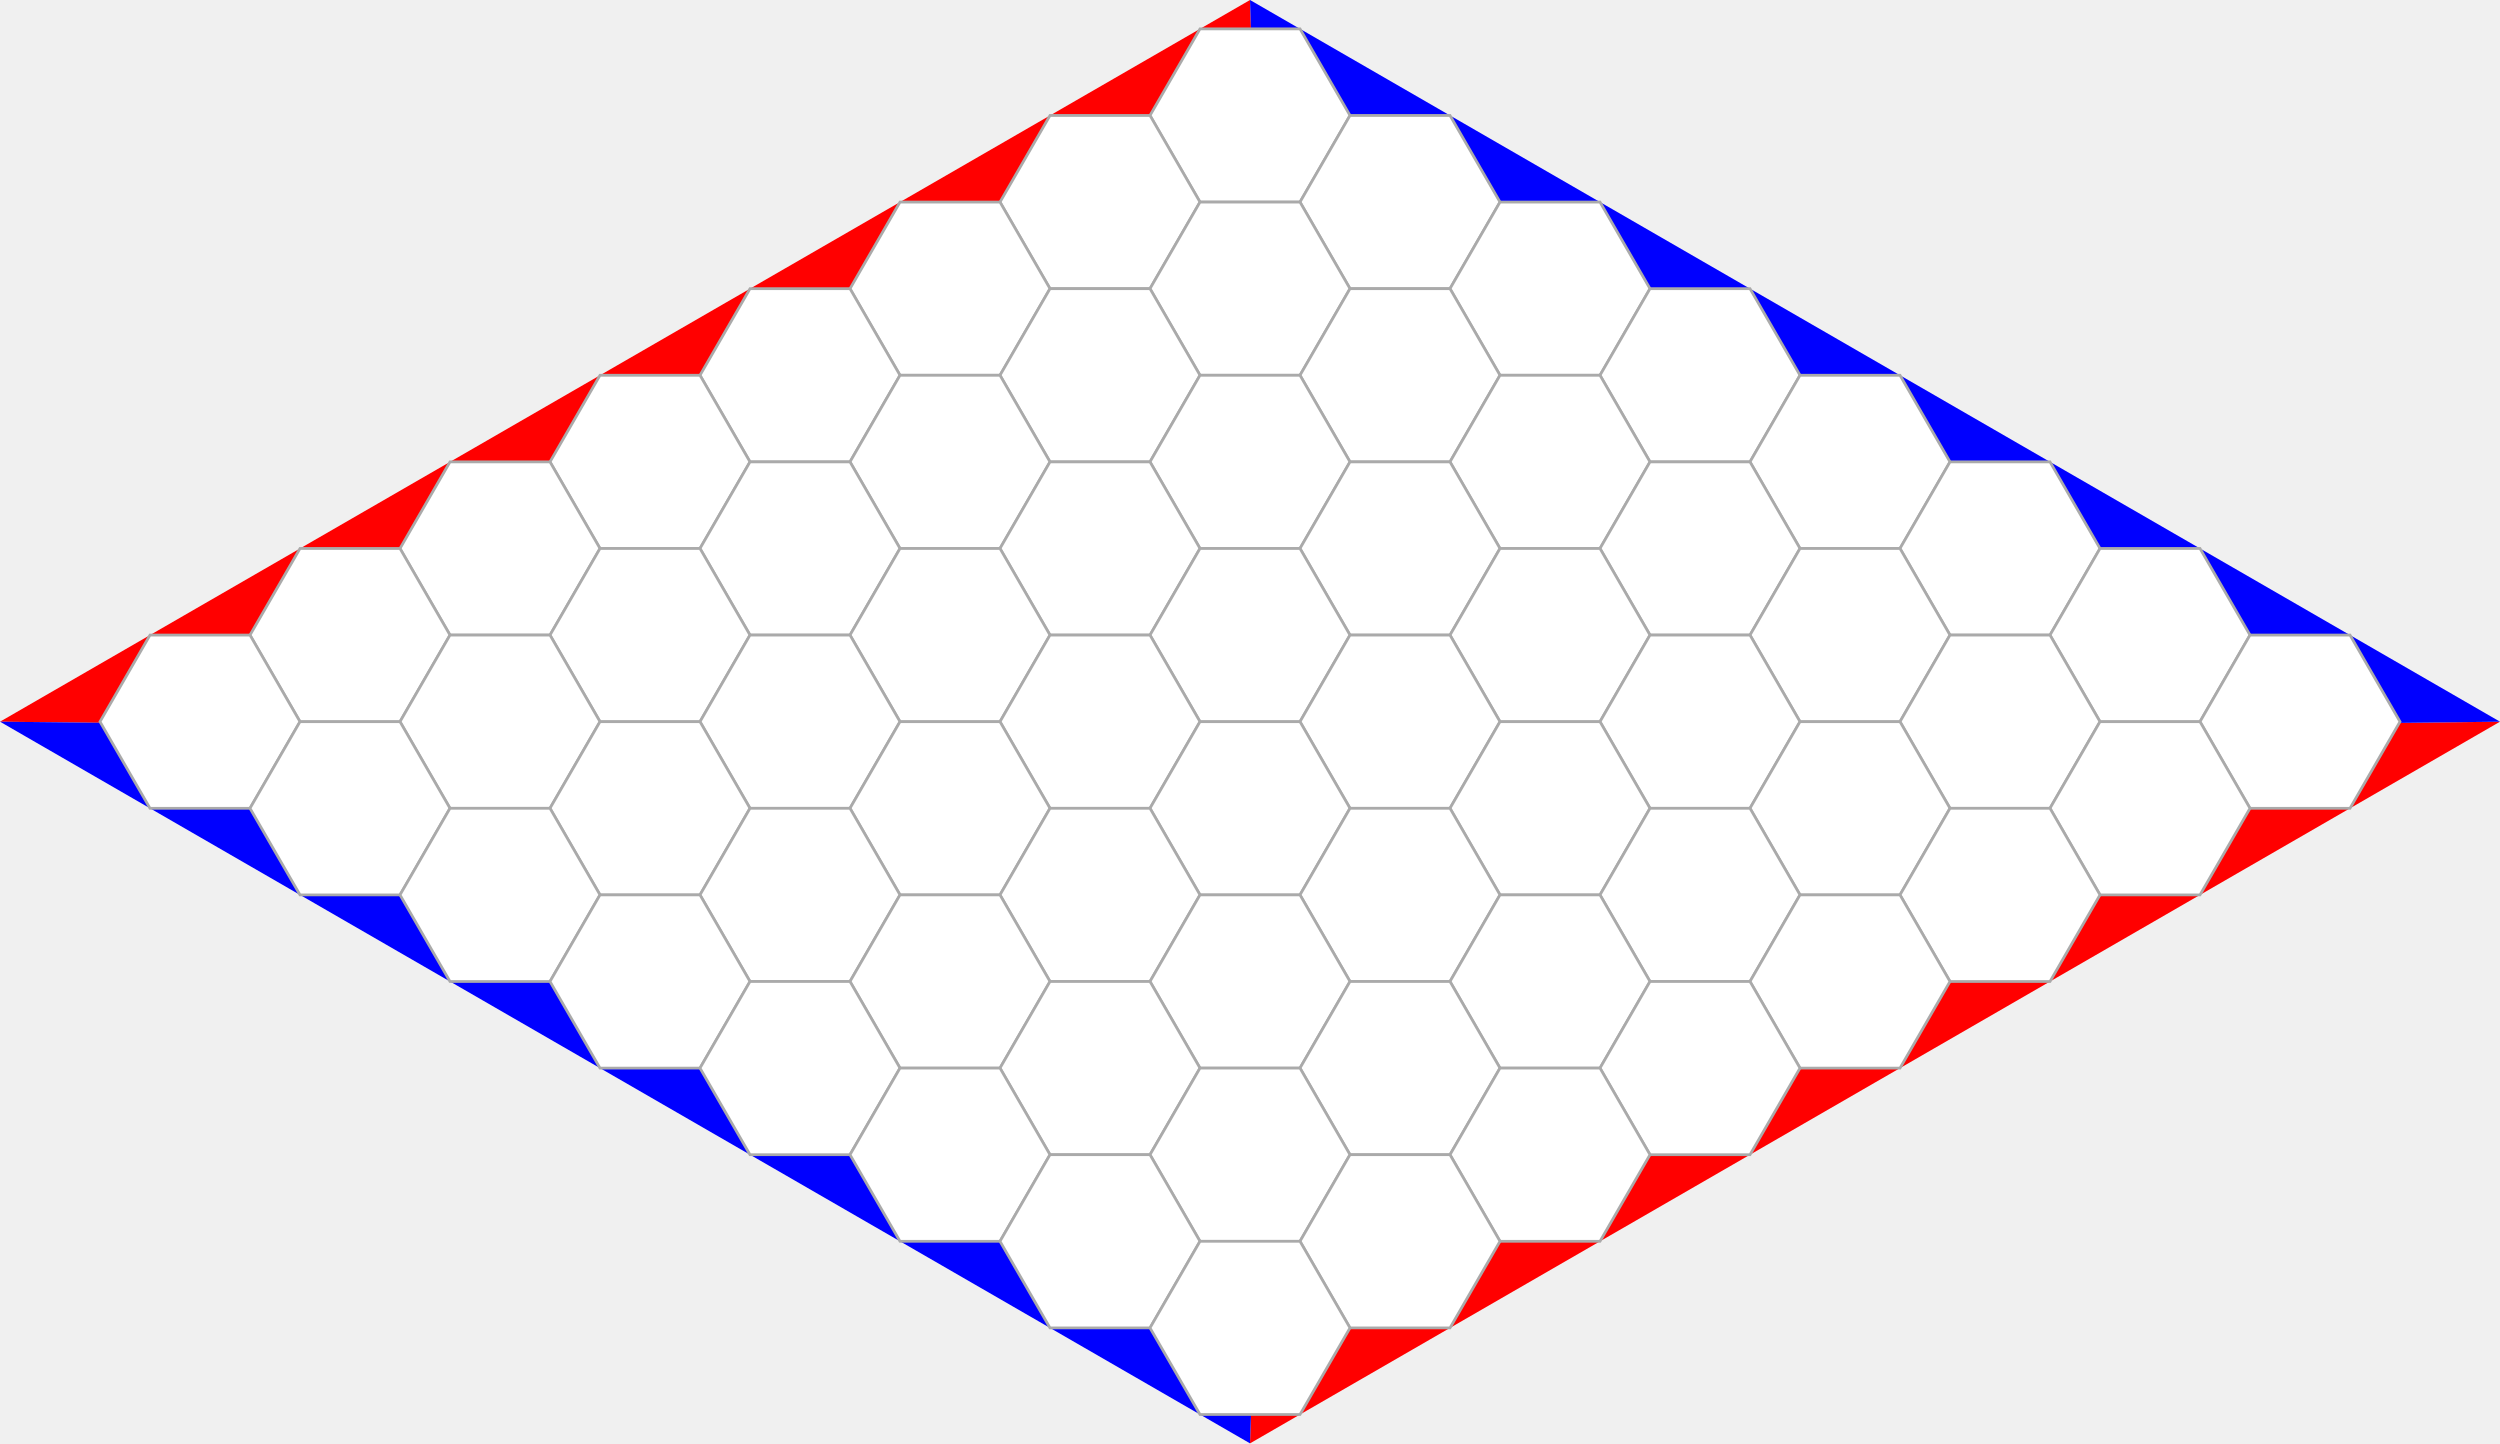
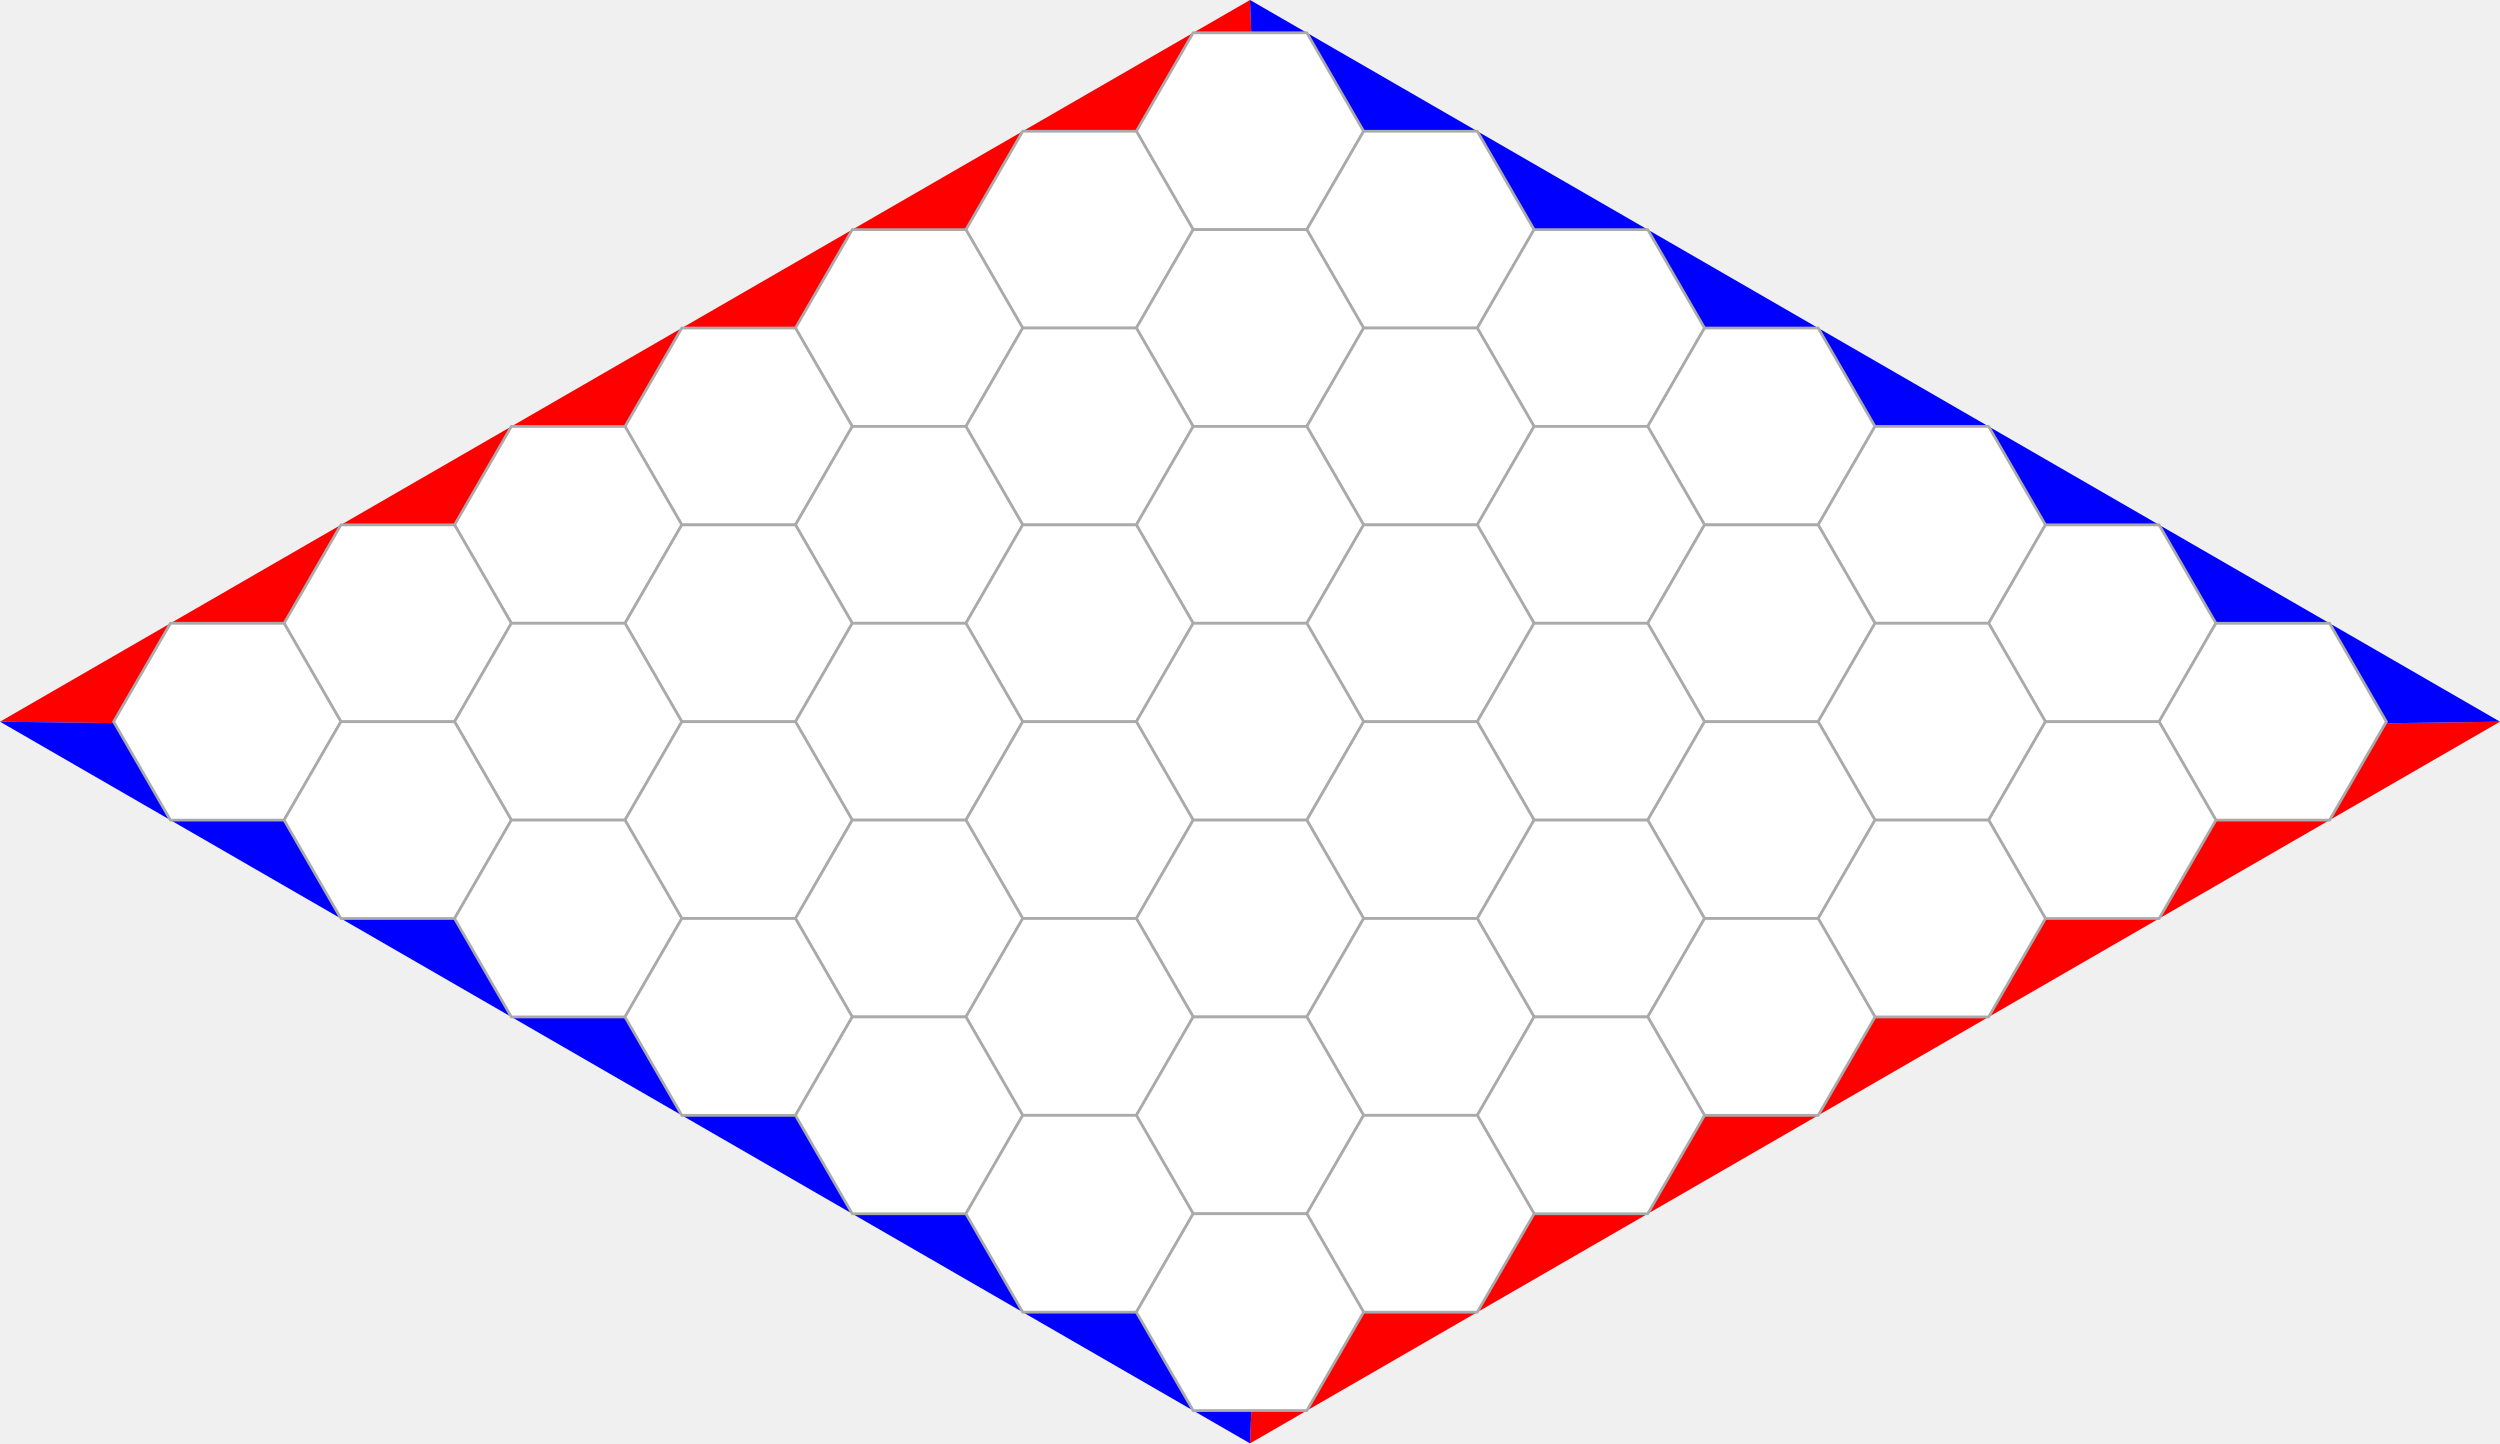
- <svg xmlns="http://www.w3.org/2000/svg" height="100%" id="svg_root" transform="rotate(0 460.076,265.625)" version="1.1" viewBox="0 0 902.11 520.833" width="100%">
+ <svg xmlns="http://www.w3.org/2000/svg" version="1.1" viewBox="0 0 907.265 523.809" transform="rotate(0 463.9422,267.8571)" id="svg_root" width="100%" height="100%">
  <g id="svg_g">
-     <path style="fill:#ff0000" class="hex-grid-edge-left-top" d="M460.076,265.625 L0,260.417 451.055,0 z" id="hex_grid_edge_left_top" />
-     <path style="fill:#ff0000" class="hex-grid-edge-right-bottom" d="M460.076,265.625 L902.11,260.417 451.055,520.833 z" id="hex_grid_edge_right_bottom" />
-     <path style="fill:#0000ff" class="hex-grid-edge-left-bottom" d="M460.076,265.625 L0,260.417 451.055,520.833 z" id="hex_grid_edge_left_bottom" />
-     <path style="fill:#0000ff" class="hex-grid-edge-right-top" d="M460.076,265.625 L902.11,260.417 451.055,0 z" id="hex_grid_edge_right_top" />
-     <path style="stroke:#aaa;stroke-width:1;fill:#ffffff" class="hex-hexagon" d="M433.013,72.917 l36.084,0 18.042,-31.25 -18.042,-31.25 -36.084,0 -18.042,31.25 z" id="hex_7_0" />
-     <path style="stroke:#aaa;stroke-width:1;fill:#ffffff" class="hex-hexagon" d="M378.886,104.167 l36.084,0 18.042,-31.25 -18.042,-31.25 -36.084,0 -18.042,31.25 z" id="hex_6_0" />
-     <path style="stroke:#aaa;stroke-width:1;fill:#ffffff" class="hex-hexagon" d="M324.76,135.417 l36.084,0 18.042,-31.25 -18.042,-31.25 -36.084,0 -18.042,31.25 z" id="hex_5_0" />
-     <path style="stroke:#aaa;stroke-width:1;fill:#ffffff" class="hex-hexagon" d="M270.633,166.667 l36.084,0 18.042,-31.25 -18.042,-31.25 -36.084,0 -18.042,31.25 z" id="hex_4_0" />
-     <path style="stroke:#aaa;stroke-width:1;fill:#ffffff" class="hex-hexagon" d="M216.506,197.917 l36.084,0 18.042,-31.25 -18.042,-31.25 -36.084,0 -18.042,31.25 z" id="hex_3_0" />
-     <path style="stroke:#aaa;stroke-width:1;fill:#ffffff" class="hex-hexagon" d="M162.38,229.167 l36.084,0 18.042,-31.25 -18.042,-31.25 -36.084,0 -18.042,31.25 z" id="hex_2_0" />
-     <path style="stroke:#aaa;stroke-width:1;fill:#ffffff" class="hex-hexagon" d="M108.253,260.417 l36.084,0 18.042,-31.25 -18.042,-31.25 -36.084,0 -18.042,31.25 z" id="hex_1_0" />
-     <path style="stroke:#aaa;stroke-width:1;fill:#ffffff" class="hex-hexagon" d="M54.127,291.667 l36.084,0 18.042,-31.25 -18.042,-31.25 -36.084,0 -18.042,31.25 z" id="hex_0_0" />
-     <path style="stroke:#aaa;stroke-width:1;fill:#ffffff" class="hex-hexagon" d="M487.139,104.167 l36.084,0 18.042,-31.25 -18.042,-31.25 -36.084,0 -18.042,31.25 z" id="hex_7_1" />
-     <path style="stroke:#aaa;stroke-width:1;fill:#ffffff" class="hex-hexagon" d="M433.013,135.417 l36.084,0 18.042,-31.25 -18.042,-31.25 -36.084,0 -18.042,31.25 z" id="hex_6_1" />
-     <path style="stroke:#aaa;stroke-width:1;fill:#ffffff" class="hex-hexagon" d="M378.886,166.667 l36.084,0 18.042,-31.25 -18.042,-31.25 -36.084,0 -18.042,31.25 z" id="hex_5_1" />
-     <path style="stroke:#aaa;stroke-width:1;fill:#ffffff" class="hex-hexagon" d="M324.76,197.917 l36.084,0 18.042,-31.25 -18.042,-31.25 -36.084,0 -18.042,31.25 z" id="hex_4_1" />
-     <path style="stroke:#aaa;stroke-width:1;fill:#ffffff" class="hex-hexagon" d="M270.633,229.167 l36.084,0 18.042,-31.25 -18.042,-31.25 -36.084,0 -18.042,31.25 z" id="hex_3_1" />
-     <path style="stroke:#aaa;stroke-width:1;fill:#ffffff" class="hex-hexagon" d="M216.506,260.417 l36.084,0 18.042,-31.25 -18.042,-31.25 -36.084,0 -18.042,31.25 z" id="hex_2_1" />
-     <path style="stroke:#aaa;stroke-width:1;fill:#ffffff" class="hex-hexagon" d="M162.38,291.667 l36.084,0 18.042,-31.25 -18.042,-31.25 -36.084,0 -18.042,31.25 z" id="hex_1_1" />
-     <path style="stroke:#aaa;stroke-width:1;fill:#ffffff" class="hex-hexagon" d="M108.253,322.917 l36.084,0 18.042,-31.25 -18.042,-31.25 -36.084,0 -18.042,31.25 z" id="hex_0_1" />
-     <path style="stroke:#aaa;stroke-width:1;fill:#ffffff" class="hex-hexagon" d="M541.266,135.417 l36.084,0 18.042,-31.25 -18.042,-31.25 -36.084,0 -18.042,31.25 z" id="hex_7_2" />
-     <path style="stroke:#aaa;stroke-width:1;fill:#ffffff" class="hex-hexagon" d="M487.139,166.667 l36.084,0 18.042,-31.25 -18.042,-31.25 -36.084,0 -18.042,31.25 z" id="hex_6_2" />
-     <path style="stroke:#aaa;stroke-width:1;fill:#ffffff" class="hex-hexagon" d="M433.013,197.917 l36.084,0 18.042,-31.25 -18.042,-31.25 -36.084,0 -18.042,31.25 z" id="hex_5_2" />
-     <path style="stroke:#aaa;stroke-width:1;fill:#ffffff" class="hex-hexagon" d="M378.886,229.167 l36.084,0 18.042,-31.25 -18.042,-31.25 -36.084,0 -18.042,31.25 z" id="hex_4_2" />
-     <path style="stroke:#aaa;stroke-width:1;fill:#ffffff" class="hex-hexagon" d="M324.76,260.417 l36.084,0 18.042,-31.25 -18.042,-31.25 -36.084,0 -18.042,31.25 z" id="hex_3_2" />
-     <path style="stroke:#aaa;stroke-width:1;fill:#ffffff" class="hex-hexagon" d="M270.633,291.667 l36.084,0 18.042,-31.25 -18.042,-31.25 -36.084,0 -18.042,31.25 z" id="hex_2_2" />
-     <path style="stroke:#aaa;stroke-width:1;fill:#ffffff" class="hex-hexagon" d="M216.506,322.917 l36.084,0 18.042,-31.25 -18.042,-31.25 -36.084,0 -18.042,31.25 z" id="hex_1_2" />
-     <path style="stroke:#aaa;stroke-width:1;fill:#ffffff" class="hex-hexagon" d="M162.38,354.167 l36.084,0 18.042,-31.25 -18.042,-31.25 -36.084,0 -18.042,31.25 z" id="hex_0_2" />
-     <path style="stroke:#aaa;stroke-width:1;fill:#ffffff" class="hex-hexagon" d="M595.393,166.667 l36.084,0 18.042,-31.25 -18.042,-31.25 -36.084,0 -18.042,31.25 z" id="hex_7_3" />
-     <path style="stroke:#aaa;stroke-width:1;fill:#ffffff" class="hex-hexagon" d="M541.266,197.917 l36.084,0 18.042,-31.25 -18.042,-31.25 -36.084,0 -18.042,31.25 z" id="hex_6_3" />
-     <path style="stroke:#aaa;stroke-width:1;fill:#ffffff" class="hex-hexagon" d="M487.139,229.167 l36.084,0 18.042,-31.25 -18.042,-31.25 -36.084,0 -18.042,31.25 z" id="hex_5_3" />
-     <path style="stroke:#aaa;stroke-width:1;fill:#ffffff" class="hex-hexagon" d="M433.013,260.417 l36.084,0 18.042,-31.25 -18.042,-31.25 -36.084,0 -18.042,31.25 z" id="hex_4_3" />
-     <path style="stroke:#aaa;stroke-width:1;fill:#ffffff" class="hex-hexagon" d="M378.886,291.667 l36.084,0 18.042,-31.25 -18.042,-31.25 -36.084,0 -18.042,31.25 z" id="hex_3_3" />
-     <path style="stroke:#aaa;stroke-width:1;fill:#ffffff" class="hex-hexagon" d="M324.76,322.917 l36.084,0 18.042,-31.25 -18.042,-31.25 -36.084,0 -18.042,31.25 z" id="hex_2_3" />
-     <path style="stroke:#aaa;stroke-width:1;fill:#ffffff" class="hex-hexagon" d="M270.633,354.167 l36.084,0 18.042,-31.25 -18.042,-31.25 -36.084,0 -18.042,31.25 z" id="hex_1_3" />
-     <path style="stroke:#aaa;stroke-width:1;fill:#ffffff" class="hex-hexagon" d="M216.506,385.417 l36.084,0 18.042,-31.25 -18.042,-31.25 -36.084,0 -18.042,31.25 z" id="hex_0_3" />
-     <path style="stroke:#aaa;stroke-width:1;fill:#ffffff" class="hex-hexagon" d="M649.519,197.917 l36.084,0 18.042,-31.25 -18.042,-31.25 -36.084,0 -18.042,31.25 z" id="hex_7_4" />
-     <path style="stroke:#aaa;stroke-width:1;fill:#ffffff" class="hex-hexagon" d="M595.393,229.167 l36.084,0 18.042,-31.25 -18.042,-31.25 -36.084,0 -18.042,31.25 z" id="hex_6_4" />
-     <path style="stroke:#aaa;stroke-width:1;fill:#ffffff" class="hex-hexagon" d="M541.266,260.417 l36.084,0 18.042,-31.25 -18.042,-31.25 -36.084,0 -18.042,31.25 z" id="hex_5_4" />
-     <path style="stroke:#aaa;stroke-width:1;fill:#ffffff" class="hex-hexagon" d="M487.139,291.667 l36.084,0 18.042,-31.25 -18.042,-31.25 -36.084,0 -18.042,31.25 z" id="hex_4_4" />
-     <path style="stroke:#aaa;stroke-width:1;fill:#ffffff" class="hex-hexagon" d="M433.013,322.917 l36.084,0 18.042,-31.25 -18.042,-31.25 -36.084,0 -18.042,31.25 z" id="hex_3_4" />
-     <path style="stroke:#aaa;stroke-width:1;fill:#ffffff" class="hex-hexagon" d="M378.886,354.167 l36.084,0 18.042,-31.25 -18.042,-31.25 -36.084,0 -18.042,31.25 z" id="hex_2_4" />
-     <path style="stroke:#aaa;stroke-width:1;fill:#ffffff" class="hex-hexagon" d="M324.76,385.417 l36.084,0 18.042,-31.25 -18.042,-31.25 -36.084,0 -18.042,31.25 z" id="hex_1_4" />
-     <path style="stroke:#aaa;stroke-width:1;fill:#ffffff" class="hex-hexagon" d="M270.633,416.667 l36.084,0 18.042,-31.25 -18.042,-31.25 -36.084,0 -18.042,31.25 z" id="hex_0_4" />
-     <path style="stroke:#aaa;stroke-width:1;fill:#ffffff" class="hex-hexagon" d="M703.646,229.167 l36.084,0 18.042,-31.25 -18.042,-31.25 -36.084,0 -18.042,31.25 z" id="hex_7_5" />
-     <path style="stroke:#aaa;stroke-width:1;fill:#ffffff" class="hex-hexagon" d="M649.519,260.417 l36.084,0 18.042,-31.25 -18.042,-31.25 -36.084,0 -18.042,31.25 z" id="hex_6_5" />
-     <path style="stroke:#aaa;stroke-width:1;fill:#ffffff" class="hex-hexagon" d="M595.393,291.667 l36.084,0 18.042,-31.25 -18.042,-31.25 -36.084,0 -18.042,31.25 z" id="hex_5_5" />
-     <path style="stroke:#aaa;stroke-width:1;fill:#ffffff" class="hex-hexagon" d="M541.266,322.917 l36.084,0 18.042,-31.25 -18.042,-31.25 -36.084,0 -18.042,31.25 z" id="hex_4_5" />
-     <path style="stroke:#aaa;stroke-width:1;fill:#ffffff" class="hex-hexagon" d="M487.139,354.167 l36.084,0 18.042,-31.25 -18.042,-31.25 -36.084,0 -18.042,31.25 z" id="hex_3_5" />
-     <path style="stroke:#aaa;stroke-width:1;fill:#ffffff" class="hex-hexagon" d="M433.013,385.417 l36.084,0 18.042,-31.25 -18.042,-31.25 -36.084,0 -18.042,31.25 z" id="hex_2_5" />
-     <path style="stroke:#aaa;stroke-width:1;fill:#ffffff" class="hex-hexagon" d="M378.886,416.667 l36.084,0 18.042,-31.25 -18.042,-31.25 -36.084,0 -18.042,31.25 z" id="hex_1_5" />
-     <path style="stroke:#aaa;stroke-width:1;fill:#ffffff" class="hex-hexagon" d="M324.76,447.917 l36.084,0 18.042,-31.25 -18.042,-31.25 -36.084,0 -18.042,31.25 z" id="hex_0_5" />
-     <path style="stroke:#aaa;stroke-width:1;fill:#ffffff" class="hex-hexagon" d="M757.772,260.417 l36.084,0 18.042,-31.25 -18.042,-31.25 -36.084,0 -18.042,31.25 z" id="hex_7_6" />
-     <path style="stroke:#aaa;stroke-width:1;fill:#ffffff" class="hex-hexagon" d="M703.646,291.667 l36.084,0 18.042,-31.25 -18.042,-31.25 -36.084,0 -18.042,31.25 z" id="hex_6_6" />
-     <path style="stroke:#aaa;stroke-width:1;fill:#ffffff" class="hex-hexagon" d="M649.519,322.917 l36.084,0 18.042,-31.25 -18.042,-31.25 -36.084,0 -18.042,31.25 z" id="hex_5_6" />
-     <path style="stroke:#aaa;stroke-width:1;fill:#ffffff" class="hex-hexagon" d="M595.393,354.167 l36.084,0 18.042,-31.25 -18.042,-31.25 -36.084,0 -18.042,31.25 z" id="hex_4_6" />
-     <path style="stroke:#aaa;stroke-width:1;fill:#ffffff" class="hex-hexagon" d="M541.266,385.417 l36.084,0 18.042,-31.25 -18.042,-31.25 -36.084,0 -18.042,31.25 z" id="hex_3_6" />
-     <path style="stroke:#aaa;stroke-width:1;fill:#ffffff" class="hex-hexagon" d="M487.139,416.667 l36.084,0 18.042,-31.25 -18.042,-31.25 -36.084,0 -18.042,31.25 z" id="hex_2_6" />
-     <path style="stroke:#aaa;stroke-width:1;fill:#ffffff" class="hex-hexagon" d="M433.013,447.917 l36.084,0 18.042,-31.25 -18.042,-31.25 -36.084,0 -18.042,31.25 z" id="hex_1_6" />
-     <path style="stroke:#aaa;stroke-width:1;fill:#ffffff" class="hex-hexagon" d="M378.886,479.167 l36.084,0 18.042,-31.25 -18.042,-31.25 -36.084,0 -18.042,31.25 z" id="hex_0_6" />
-     <path style="stroke:#aaa;stroke-width:1;fill:#ffffff" class="hex-hexagon" d="M811.899,291.667 l36.084,0 18.042,-31.25 -18.042,-31.25 -36.084,0 -18.042,31.25 z" id="hex_7_7" />
-     <path style="stroke:#aaa;stroke-width:1;fill:#ffffff" class="hex-hexagon" d="M757.772,322.917 l36.084,0 18.042,-31.25 -18.042,-31.25 -36.084,0 -18.042,31.25 z" id="hex_6_7" />
-     <path style="stroke:#aaa;stroke-width:1;fill:#ffffff" class="hex-hexagon" d="M703.646,354.167 l36.084,0 18.042,-31.25 -18.042,-31.25 -36.084,0 -18.042,31.25 z" id="hex_5_7" />
-     <path style="stroke:#aaa;stroke-width:1;fill:#ffffff" class="hex-hexagon" d="M649.519,385.417 l36.084,0 18.042,-31.25 -18.042,-31.25 -36.084,0 -18.042,31.25 z" id="hex_4_7" />
-     <path style="stroke:#aaa;stroke-width:1;fill:#ffffff" class="hex-hexagon" d="M595.393,416.667 l36.084,0 18.042,-31.25 -18.042,-31.25 -36.084,0 -18.042,31.25 z" id="hex_3_7" />
-     <path style="stroke:#aaa;stroke-width:1;fill:#ffffff" class="hex-hexagon" d="M541.266,447.917 l36.084,0 18.042,-31.25 -18.042,-31.25 -36.084,0 -18.042,31.25 z" id="hex_2_7" />
-     <path style="stroke:#aaa;stroke-width:1;fill:#ffffff" class="hex-hexagon" d="M487.139,479.167 l36.084,0 18.042,-31.25 -18.042,-31.25 -36.084,0 -18.042,31.25 z" id="hex_1_7" />
-     <path style="stroke:#aaa;stroke-width:1;fill:#ffffff" class="hex-hexagon" d="M433.013,510.417 l36.084,0 18.042,-31.25 -18.042,-31.25 -36.084,0 -18.042,31.25 z" id="hex_0_7" />
+     <path d="M463.942,267.857 L0,261.905 453.632,0 z" style="fill:#ff0000" id="hex_grid_edge_left_top" class="hex-grid-edge-left-top" />
+     <path d="M463.942,267.857 L907.265,261.905 453.632,523.809 z" style="fill:#ff0000" id="hex_grid_edge_right_bottom" class="hex-grid-edge-right-bottom" />
+     <path d="M463.942,267.857 L0,261.905 453.632,523.809 z" style="fill:#0000ff" id="hex_grid_edge_left_bottom" class="hex-grid-edge-left-bottom" />
+     <path d="M463.942,267.857 L907.265,261.905 453.632,0 z" style="fill:#0000ff" id="hex_grid_edge_right_top" class="hex-grid-edge-right-top" />
+     <path d="M433.013,83.333 l41.239,0 20.62,-35.714 -20.62,-35.714 -41.239,0 -20.62,35.714 z" style="stroke:#aaa;stroke-width:1;fill:#ffffff" id="hex_6_0" class="hex-hexagon" />
+     <path d="M371.154,119.048 l41.239,0 20.62,-35.714 -20.62,-35.714 -41.239,0 -20.62,35.714 z" style="stroke:#aaa;stroke-width:1;fill:#ffffff" id="hex_5_0" class="hex-hexagon" />
+     <path d="M309.295,154.762 l41.239,0 20.62,-35.714 -20.62,-35.714 -41.239,0 -20.62,35.714 z" style="stroke:#aaa;stroke-width:1;fill:#ffffff" id="hex_4_0" class="hex-hexagon" />
+     <path d="M247.436,190.476 l41.239,0 20.62,-35.714 -20.62,-35.714 -41.239,0 -20.62,35.714 z" style="stroke:#aaa;stroke-width:1;fill:#ffffff" id="hex_3_0" class="hex-hexagon" />
+     <path d="M185.577,226.19 l41.239,0 20.62,-35.714 -20.62,-35.714 -41.239,0 -20.62,35.714 z" style="stroke:#aaa;stroke-width:1;fill:#ffffff" id="hex_2_0" class="hex-hexagon" />
+     <path d="M123.718,261.905 l41.239,0 20.62,-35.714 -20.62,-35.714 -41.239,0 -20.62,35.714 z" style="stroke:#aaa;stroke-width:1;fill:#ffffff" id="hex_1_0" class="hex-hexagon" />
+     <path d="M61.859,297.619 l41.239,0 20.62,-35.714 -20.62,-35.714 -41.239,0 -20.62,35.714 z" style="stroke:#aaa;stroke-width:1;fill:#ffffff" id="hex_0_0" class="hex-hexagon" />
+     <path d="M494.872,119.048 l41.239,0 20.62,-35.714 -20.62,-35.714 -41.239,0 -20.62,35.714 z" style="stroke:#aaa;stroke-width:1;fill:#ffffff" id="hex_6_1" class="hex-hexagon" />
+     <path d="M433.013,154.762 l41.239,0 20.62,-35.714 -20.62,-35.714 -41.239,0 -20.62,35.714 z" style="stroke:#aaa;stroke-width:1;fill:#ffffff" id="hex_5_1" class="hex-hexagon" />
+     <path d="M371.154,190.476 l41.239,0 20.62,-35.714 -20.62,-35.714 -41.239,0 -20.62,35.714 z" style="stroke:#aaa;stroke-width:1;fill:#ffffff" id="hex_4_1" class="hex-hexagon" />
+     <path d="M309.295,226.19 l41.239,0 20.62,-35.714 -20.62,-35.714 -41.239,0 -20.62,35.714 z" style="stroke:#aaa;stroke-width:1;fill:#ffffff" id="hex_3_1" class="hex-hexagon" />
+     <path d="M247.436,261.905 l41.239,0 20.62,-35.714 -20.62,-35.714 -41.239,0 -20.62,35.714 z" style="stroke:#aaa;stroke-width:1;fill:#ffffff" id="hex_2_1" class="hex-hexagon" />
+     <path d="M185.577,297.619 l41.239,0 20.62,-35.714 -20.62,-35.714 -41.239,0 -20.62,35.714 z" style="stroke:#aaa;stroke-width:1;fill:#ffffff" id="hex_1_1" class="hex-hexagon" />
+     <path d="M123.718,333.333 l41.239,0 20.62,-35.714 -20.62,-35.714 -41.239,0 -20.62,35.714 z" style="stroke:#aaa;stroke-width:1;fill:#ffffff" id="hex_0_1" class="hex-hexagon" />
+     <path d="M556.731,154.762 l41.239,0 20.62,-35.714 -20.62,-35.714 -41.239,0 -20.62,35.714 z" style="stroke:#aaa;stroke-width:1;fill:#ffffff" id="hex_6_2" class="hex-hexagon" />
+     <path d="M494.872,190.476 l41.239,0 20.62,-35.714 -20.62,-35.714 -41.239,0 -20.62,35.714 z" style="stroke:#aaa;stroke-width:1;fill:#ffffff" id="hex_5_2" class="hex-hexagon" />
+     <path d="M433.013,226.19 l41.239,0 20.62,-35.714 -20.62,-35.714 -41.239,0 -20.62,35.714 z" style="stroke:#aaa;stroke-width:1;fill:#ffffff" id="hex_4_2" class="hex-hexagon" />
+     <path d="M371.154,261.905 l41.239,0 20.62,-35.714 -20.62,-35.714 -41.239,0 -20.62,35.714 z" style="stroke:#aaa;stroke-width:1;fill:#ffffff" id="hex_3_2" class="hex-hexagon" />
+     <path d="M309.295,297.619 l41.239,0 20.62,-35.714 -20.62,-35.714 -41.239,0 -20.62,35.714 z" style="stroke:#aaa;stroke-width:1;fill:#ffffff" id="hex_2_2" class="hex-hexagon" />
+     <path d="M247.436,333.333 l41.239,0 20.62,-35.714 -20.62,-35.714 -41.239,0 -20.62,35.714 z" style="stroke:#aaa;stroke-width:1;fill:#ffffff" id="hex_1_2" class="hex-hexagon" />
+     <path d="M185.577,369.048 l41.239,0 20.62,-35.714 -20.62,-35.714 -41.239,0 -20.62,35.714 z" style="stroke:#aaa;stroke-width:1;fill:#ffffff" id="hex_0_2" class="hex-hexagon" />
+     <path d="M618.59,190.476 l41.239,0 20.62,-35.714 -20.62,-35.714 -41.239,0 -20.62,35.714 z" style="stroke:#aaa;stroke-width:1;fill:#ffffff" id="hex_6_3" class="hex-hexagon" />
+     <path d="M556.731,226.19 l41.239,0 20.62,-35.714 -20.62,-35.714 -41.239,0 -20.62,35.714 z" style="stroke:#aaa;stroke-width:1;fill:#ffffff" id="hex_5_3" class="hex-hexagon" />
+     <path d="M494.872,261.905 l41.239,0 20.62,-35.714 -20.62,-35.714 -41.239,0 -20.62,35.714 z" style="stroke:#aaa;stroke-width:1;fill:#ffffff" id="hex_4_3" class="hex-hexagon" />
+     <path d="M433.013,297.619 l41.239,0 20.62,-35.714 -20.62,-35.714 -41.239,0 -20.62,35.714 z" style="stroke:#aaa;stroke-width:1;fill:#ffffff" id="hex_3_3" class="hex-hexagon" />
+     <path d="M371.154,333.333 l41.239,0 20.62,-35.714 -20.62,-35.714 -41.239,0 -20.62,35.714 z" style="stroke:#aaa;stroke-width:1;fill:#ffffff" id="hex_2_3" class="hex-hexagon" />
+     <path d="M309.295,369.048 l41.239,0 20.62,-35.714 -20.62,-35.714 -41.239,0 -20.62,35.714 z" style="stroke:#aaa;stroke-width:1;fill:#ffffff" id="hex_1_3" class="hex-hexagon" />
+     <path d="M247.436,404.762 l41.239,0 20.62,-35.714 -20.62,-35.714 -41.239,0 -20.62,35.714 z" style="stroke:#aaa;stroke-width:1;fill:#ffffff" id="hex_0_3" class="hex-hexagon" />
+     <path d="M680.448,226.19 l41.239,0 20.62,-35.714 -20.62,-35.714 -41.239,0 -20.62,35.714 z" style="stroke:#aaa;stroke-width:1;fill:#ffffff" id="hex_6_4" class="hex-hexagon" />
+     <path d="M618.59,261.905 l41.239,0 20.62,-35.714 -20.62,-35.714 -41.239,0 -20.62,35.714 z" style="stroke:#aaa;stroke-width:1;fill:#ffffff" id="hex_5_4" class="hex-hexagon" />
+     <path d="M556.731,297.619 l41.239,0 20.62,-35.714 -20.62,-35.714 -41.239,0 -20.62,35.714 z" style="stroke:#aaa;stroke-width:1;fill:#ffffff" id="hex_4_4" class="hex-hexagon" />
+     <path d="M494.872,333.333 l41.239,0 20.62,-35.714 -20.62,-35.714 -41.239,0 -20.62,35.714 z" style="stroke:#aaa;stroke-width:1;fill:#ffffff" id="hex_3_4" class="hex-hexagon" />
+     <path d="M433.013,369.048 l41.239,0 20.62,-35.714 -20.62,-35.714 -41.239,0 -20.62,35.714 z" style="stroke:#aaa;stroke-width:1;fill:#ffffff" id="hex_2_4" class="hex-hexagon" />
+     <path d="M371.154,404.762 l41.239,0 20.62,-35.714 -20.62,-35.714 -41.239,0 -20.62,35.714 z" style="stroke:#aaa;stroke-width:1;fill:#ffffff" id="hex_1_4" class="hex-hexagon" />
+     <path d="M309.295,440.476 l41.239,0 20.62,-35.714 -20.62,-35.714 -41.239,0 -20.62,35.714 z" style="stroke:#aaa;stroke-width:1;fill:#ffffff" id="hex_0_4" class="hex-hexagon" />
+     <path d="M742.308,261.905 l41.239,0 20.62,-35.714 -20.62,-35.714 -41.239,0 -20.62,35.714 z" style="stroke:#aaa;stroke-width:1;fill:#ffffff" id="hex_6_5" class="hex-hexagon" />
+     <path d="M680.448,297.619 l41.239,0 20.62,-35.714 -20.62,-35.714 -41.239,0 -20.62,35.714 z" style="stroke:#aaa;stroke-width:1;fill:#ffffff" id="hex_5_5" class="hex-hexagon" />
+     <path d="M618.59,333.333 l41.239,0 20.62,-35.714 -20.62,-35.714 -41.239,0 -20.62,35.714 z" style="stroke:#aaa;stroke-width:1;fill:#ffffff" id="hex_4_5" class="hex-hexagon" />
+     <path d="M556.731,369.048 l41.239,0 20.62,-35.714 -20.62,-35.714 -41.239,0 -20.62,35.714 z" style="stroke:#aaa;stroke-width:1;fill:#ffffff" id="hex_3_5" class="hex-hexagon" />
+     <path d="M494.872,404.762 l41.239,0 20.62,-35.714 -20.62,-35.714 -41.239,0 -20.62,35.714 z" style="stroke:#aaa;stroke-width:1;fill:#ffffff" id="hex_2_5" class="hex-hexagon" />
+     <path d="M433.013,440.476 l41.239,0 20.62,-35.714 -20.62,-35.714 -41.239,0 -20.62,35.714 z" style="stroke:#aaa;stroke-width:1;fill:#ffffff" id="hex_1_5" class="hex-hexagon" />
+     <path d="M371.154,476.19 l41.239,0 20.62,-35.714 -20.62,-35.714 -41.239,0 -20.62,35.714 z" style="stroke:#aaa;stroke-width:1;fill:#ffffff" id="hex_0_5" class="hex-hexagon" />
+     <path d="M804.166,297.619 l41.239,0 20.62,-35.714 -20.62,-35.714 -41.239,0 -20.62,35.714 z" style="stroke:#aaa;stroke-width:1;fill:#ffffff" id="hex_6_6" class="hex-hexagon" />
+     <path d="M742.308,333.333 l41.239,0 20.62,-35.714 -20.62,-35.714 -41.239,0 -20.62,35.714 z" style="stroke:#aaa;stroke-width:1;fill:#ffffff" id="hex_5_6" class="hex-hexagon" />
+     <path d="M680.448,369.048 l41.239,0 20.62,-35.714 -20.62,-35.714 -41.239,0 -20.62,35.714 z" style="stroke:#aaa;stroke-width:1;fill:#ffffff" id="hex_4_6" class="hex-hexagon" />
+     <path d="M618.59,404.762 l41.239,0 20.62,-35.714 -20.62,-35.714 -41.239,0 -20.62,35.714 z" style="stroke:#aaa;stroke-width:1;fill:#ffffff" id="hex_3_6" class="hex-hexagon" />
+     <path d="M556.731,440.476 l41.239,0 20.62,-35.714 -20.62,-35.714 -41.239,0 -20.62,35.714 z" style="stroke:#aaa;stroke-width:1;fill:#ffffff" id="hex_2_6" class="hex-hexagon" />
+     <path d="M494.872,476.19 l41.239,0 20.62,-35.714 -20.62,-35.714 -41.239,0 -20.62,35.714 z" style="stroke:#aaa;stroke-width:1;fill:#ffffff" id="hex_1_6" class="hex-hexagon" />
+     <path d="M433.013,511.905 l41.239,0 20.62,-35.714 -20.62,-35.714 -41.239,0 -20.62,35.714 z" style="stroke:#aaa;stroke-width:1;fill:#ffffff" id="hex_0_6" class="hex-hexagon" />
  </g>
</svg>
